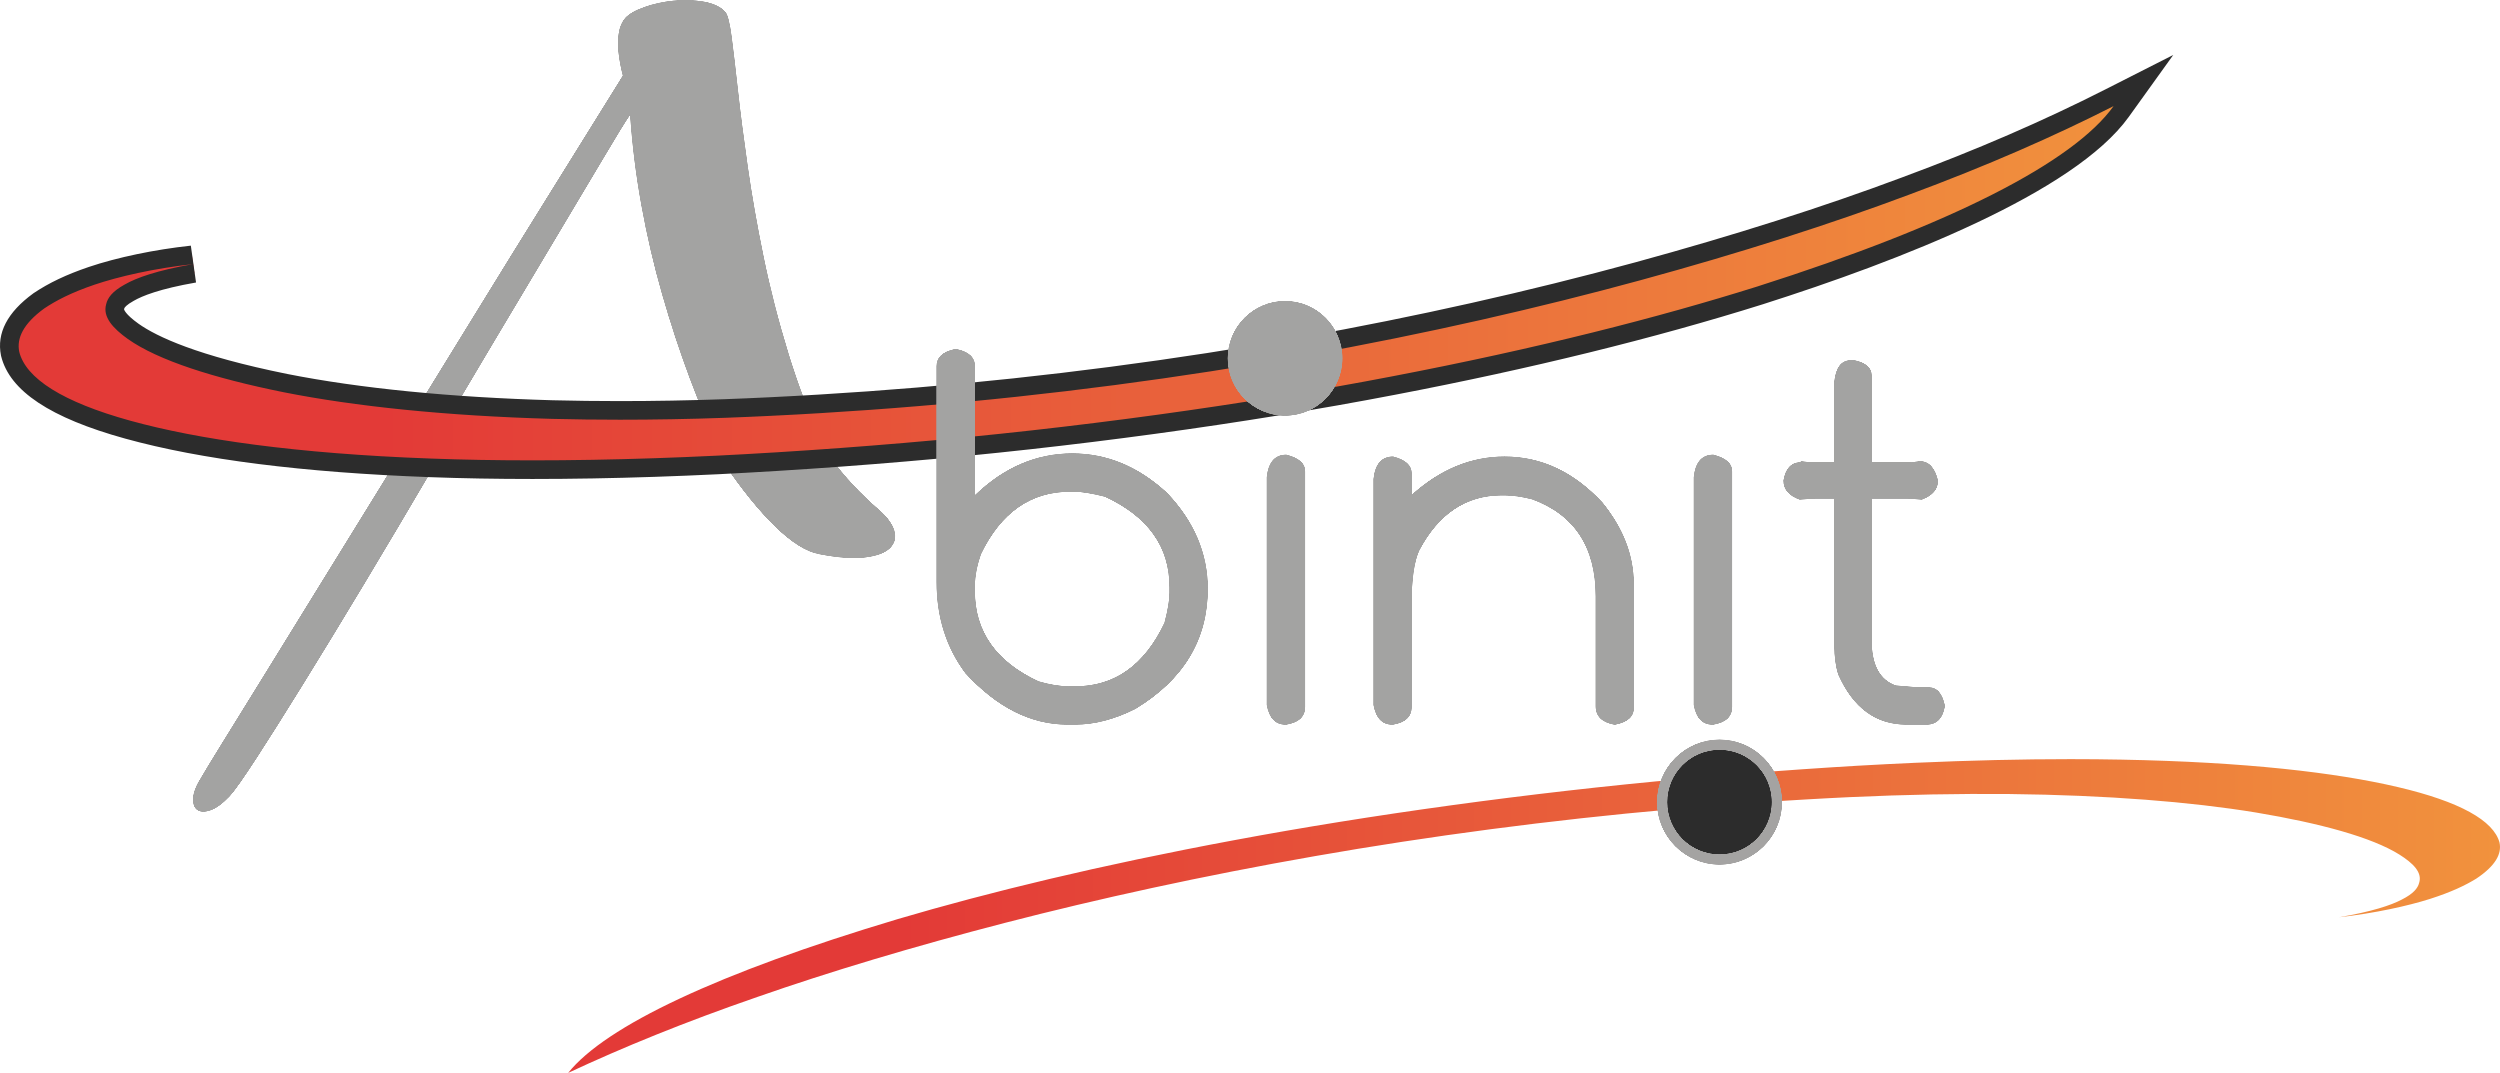
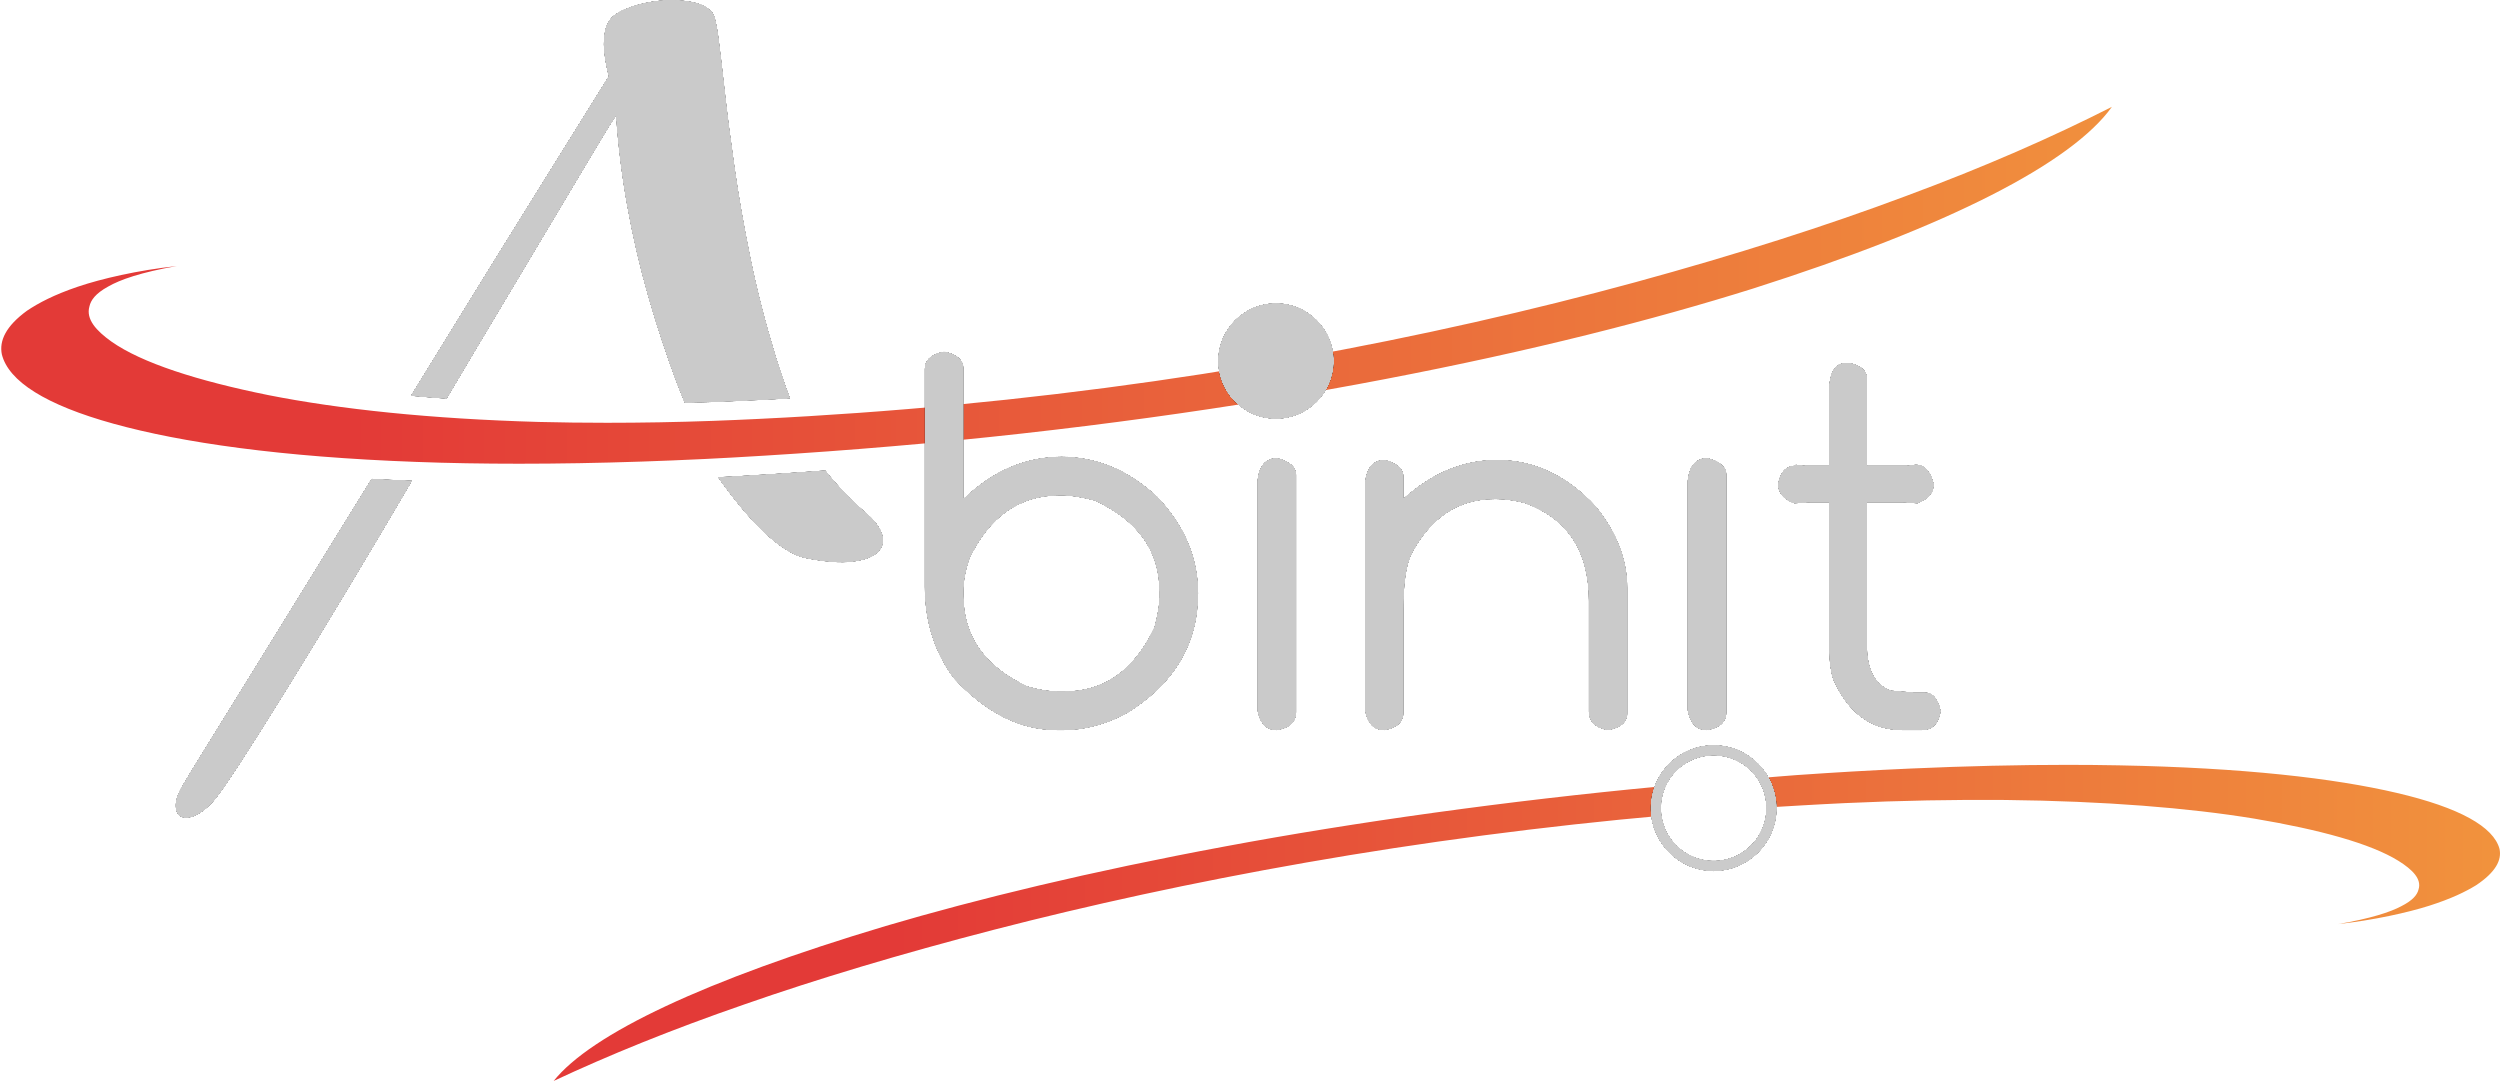
- <svg xmlns="http://www.w3.org/2000/svg" id="svg2" version="1.1" width="302.094" height="129.646" xml:space="preserve">
+ <svg xmlns="http://www.w3.org/2000/svg" id="svg2" version="1.1" width="299.84" height="129.645" xml:space="preserve">
  <defs id="defs6">
    <clipPath clipPathUnits="userSpaceOnUse" id="clipPath16">
      <path d="m 361.261,399.102 c -1.861,-0.081 -3.496,-0.166 -5.614,-0.286 v 0 l -2.447,-0.15 -2.862,-0.191 c -3.761,-0.262 -7.473,-0.558 -11.278,-0.904 v 0 c -15.212,-1.367 -30.658,-3.527 -43.576,-5.94 v 0 c -13.014,-2.419 -23.79,-5.046 -32.578,-7.639 v 0 c -17.37,-5.194 -28.241,-10.35 -31.852,-14.866 v 0 c 5.26,2.461 11.249,4.909 18.3,7.345 v 0 c 6.961,2.432 14.99,4.846 23.951,7.165 v 0 c 8.957,2.315 19.034,4.538 29.987,6.453 v 0 c 10.938,1.919 22.739,3.485 34.438,4.518 v 0 c 2.91,0.26 5.878,0.491 8.704,0.683 v 0 l 2.063,0.137 2.441,0.146 c 1.111,0.062 2.697,0.152 3.993,0.21 v 0 c 5.444,0.251 10.59,0.343 15.394,0.302 v 0 c 9.54,-0.106 17.617,-0.758 23.907,-1.791 v 0 c 6.226,-1.044 11.171,-2.393 13.841,-4.059 v 0 c 1.323,-0.832 2.241,-1.73 1.912,-2.745 v 0 c -0.126,-0.503 -0.542,-1.036 -1.662,-1.602 v 0 c -1.049,-0.559 -2.92,-1.177 -6.084,-1.716 v 0 c 3.485,0.388 6.664,1.099 8.761,1.762 v 0 c 2.117,0.674 3.474,1.335 4.508,1.969 v 0 c 1.89,1.258 2.478,2.422 2.249,3.488 v 0 c -0.571,2.123 -3.831,3.961 -9.847,5.37 v 0 c -5.988,1.405 -14.724,2.423 -26.707,2.648 v 0 c -1.583,0.031 -3.223,0.047 -4.916,0.047 v 0 c -4.671,0 -9.732,-0.119 -15.026,-0.354" id="path18" />
    </clipPath>
    <linearGradient x1="0" y1="0" x2="1" y2="0" gradientUnits="userSpaceOnUse" gradientTransform="matrix(-186.7495,0,0,186.7495,417.804,384.2909)" spreadMethod="pad" id="linearGradient24">
      <stop style="stop-opacity:1;stop-color:#f1923d" offset="0" id="stop26" />
      <stop style="stop-opacity:1;stop-color:#e9643b" offset="0.432" id="stop28" />
      <stop style="stop-opacity:1;stop-color:#e9643b" offset="0.432" id="stop30" />
      <stop style="stop-opacity:1;stop-color:#e33a37" offset="0.828" id="stop32" />
      <stop style="stop-opacity:1;stop-color:#e33a37" offset="1" id="stop34" />
    </linearGradient>
    <clipPath clipPathUnits="userSpaceOnUse" id="clipPath42">
      <path d="M 0,841.89 H 595.28 V 0 H 0 Z" id="path44" />
    </clipPath>
    <clipPath clipPathUnits="userSpaceOnUse" id="clipPath54">
      <path d="m 380.041,463.387 c -6.049,-3.07 -12.494,-5.861 -19.708,-8.532 v 0 c -7.647,-2.865 -16.348,-5.635 -25.859,-8.234 v 0 c -10.379,-2.832 -21.285,-5.279 -32.415,-7.276 v 0 c -12.011,-2.162 -24.893,-3.845 -37.257,-4.866 v 0 c -3.122,-0.261 -6.29,-0.489 -9.419,-0.677 v 0 l -2.233,-0.128 -2.691,-0.139 c -1.2,-0.056 -2.889,-0.135 -4.276,-0.182 v 0 c -3.414,-0.122 -6.824,-0.184 -10.133,-0.184 v 0 c -2.192,0 -4.385,0.027 -6.515,0.08 v 0 c -9.852,0.277 -18.778,1.162 -25.811,2.559 v 0 c -7.011,1.417 -12.1,3.146 -14.713,4.997 v 0 c -2.022,1.441 -1.822,2.143 -1.743,2.428 v 0 c 0.036,0.161 0.144,0.653 1.364,1.323 v 0 c 0.859,0.499 2.649,1.228 6.293,1.864 v 0 l -0.252,1.781 c -3.407,-0.369 -7.027,-1.126 -9.689,-2.024 v 0 c -2.069,-0.703 -3.684,-1.469 -5.115,-2.43 v 0 c -2.189,-1.596 -3.119,-3.307 -2.755,-5.124 v 0 c 0.735,-2.973 4.559,-5.435 11.366,-7.315 v 0 c 7.244,-2.005 17.075,-3.247 29.217,-3.692 v 0 c 3.102,-0.117 6.438,-0.176 9.917,-0.176 v 0 c 3.767,0 7.733,0.069 11.79,0.207 v 0 c 2.023,0.065 3.8,0.141 6.109,0.25 v 0 l 2.659,0.14 3.109,0.183 c 4.156,0.257 8.166,0.552 12.253,0.902 v 0 c 15.902,1.343 32.715,3.635 47.342,6.454 v 0 c 13.037,2.5 24.946,5.43 35.398,8.712 v 0 c 18.775,5.973 30.844,12.118 34.905,17.771 v 0 l 2.155,2.999 z" id="path56" />
    </clipPath>
    <linearGradient x1="0" y1="0" x2="1" y2="0" gradientUnits="userSpaceOnUse" gradientTransform="matrix(-206.2973,0,0,206.2973,383.334,446.2484)" spreadMethod="pad" id="linearGradient62">
      <stop style="stop-opacity:1;stop-color:#f1923d" offset="0" id="stop64" />
      <stop style="stop-opacity:1;stop-color:#e9643b" offset="0.432" id="stop66" />
      <stop style="stop-opacity:1;stop-color:#e9643b" offset="0.432" id="stop68" />
      <stop style="stop-opacity:1;stop-color:#e33a37" offset="0.828" id="stop70" />
      <stop style="stop-opacity:1;stop-color:#e33a37" offset="1" id="stop72" />
    </linearGradient>
    <clipPath clipPathUnits="userSpaceOnUse" id="clipPath80">
      <path d="M 0,841.89 H 595.28 V 0 H 0 Z" id="path82" />
    </clipPath>
-     <filter style="color-interpolation-filters:sRGB;" id="filter1541" x="0" y="0" width="1" height="1">
-       <feColorMatrix type="hueRotate" values="180" result="color1" id="feColorMatrix1537" />
-       <feColorMatrix values="-1 0 0 0 1 0 -1 0 0 1 0 0 -1 0 1 -0.21 -0.72 -0.07 2 0 " result="color2" id="feColorMatrix1539" />
+     <filter style="color-interpolation-filters:sRGB;" id="filter4311" x="0" y="0" width="1" height="1">
+       <feColorMatrix type="hueRotate" values="180" result="color1" id="feColorMatrix4307" />
+       <feColorMatrix values="-1 0 0 0 1 0 -1 0 0 1 0 0 -1 0 1 -0.21 -0.72 -0.07 2 0 " result="fbSourceGraphic" id="feColorMatrix4309" />
+       <feColorMatrix result="fbSourceGraphicAlpha" in="fbSourceGraphic" values="0 0 0 -1 0 0 0 0 -1 0 0 0 0 -1 0 0 0 0 1 0" id="feColorMatrix4659" />
+       <feColorMatrix id="feColorMatrix4661" values="1 0 0 0 0 1 0 0 0 0 1 0 0 0 0 0 0 0 0 1 " type="matrix" result="r" in="fbSourceGraphic" />
+       <feColorMatrix id="feColorMatrix4663" values="0 1 0 0 0 0 1 0 0 0 0 1 0 0 0 0 0 0 0 1 " type="matrix" result="g" in="fbSourceGraphic" />
+       <feColorMatrix id="feColorMatrix4665" values="0 0 1 0 0 0 0 1 0 0 0 0 1 0 0 0 0 0 0 1 " type="matrix" result="b" in="fbSourceGraphic" />
+       <feBlend in2="g" id="feBlend4667" result="minrg" in="r" mode="darken" />
+       <feBlend in2="b" id="feBlend4669" result="p" in="minrg" mode="darken" />
+       <feBlend in2="g" id="feBlend4671" result="maxrg" in="r" mode="lighten" />
+       <feBlend in2="b" id="feBlend4673" result="q" in="maxrg" mode="lighten" />
+       <feComponentTransfer id="feComponentTransfer4675" result="q2" in="q">
+         <feFuncR id="feFuncR4677" slope="0" type="linear" />
+       </feComponentTransfer>
+       <feBlend in2="q2" id="feBlend4679" result="pq" in="p" mode="lighten" />
+       <feColorMatrix id="feColorMatrix4681" values="-1 1 0 0 0 -1 1 0 0 0 -1 1 0 0 0 0 0 0 0 1 " type="matrix" result="qminp" in="pq" />
+       <feComposite in2="qminp" id="feComposite4683" k3="1" operator="arithmetic" result="qminpc" in="qminp" />
+       <feBlend in2="fbSourceGraphic" id="feBlend4685" result="result2" mode="screen" />
+       <feComposite in2="fbSourceGraphic" id="feComposite4687" operator="in" in="result2" result="fbSourceGraphic" />
+       <feColorMatrix result="fbSourceGraphicAlpha" in="fbSourceGraphic" values="0 0 0 -1 0 0 0 0 -1 0 0 0 0 -1 0 0 0 0 1 0" id="feColorMatrix4735" />
+       <feColorMatrix id="feColorMatrix4737" values="1 0 0 0 0 0 1 0 0 0 0 0 1 0 0 0 0 0 1 0" in="fbSourceGraphic" result="fbSourceGraphic" />
+       <feColorMatrix result="fbSourceGraphicAlpha" in="fbSourceGraphic" values="0 0 0 -1 0 0 0 0 -1 0 0 0 0 -1 0 0 0 0 1 0" id="feColorMatrix4799" />
+       <feColorMatrix id="feColorMatrix4801" values="1 0 0 0.271 -0 0 1 0 0.271 -0 0 0 1 0.271 -0 0 0 0 1 0" in="fbSourceGraphic" result="fbSourceGraphic" />
+       <feColorMatrix result="fbSourceGraphicAlpha" in="fbSourceGraphic" values="0 0 0 -1 0 0 0 0 -1 0 0 0 0 -1 0 0 0 0 1 0" id="feColorMatrix6150" />
+       <feColorMatrix id="feColorMatrix6152" values="0.21 0.72 0.072 -0.06 0 0.21 0.72 0.072 -0.06 0 0.21 0.72 0.072 -0.06 0 0 0 0 1 0 " in="fbSourceGraphic" result="fbSourceGraphic" />
+       <feColorMatrix result="fbSourceGraphicAlpha" in="fbSourceGraphic" values="0 0 0 -1 0 0 0 0 -1 0 0 0 0 -1 0 0 0 0 1 0" id="feColorMatrix6158" />
+       <feColorMatrix id="feColorMatrix6160" values="0.21 0.72 0.072 -0.06 0 0.21 0.72 0.072 -0.06 0 0.21 0.72 0.072 -0.06 0 0 0 0 1 0 " in="fbSourceGraphic" />
    </filter>
-     <filter style="color-interpolation-filters:sRGB;" id="filter1910" x="-9.6460197e-16" y="3.4247267e-16" width="1" height="1">
-       <feColorMatrix type="hueRotate" values="180" result="color1" id="feColorMatrix1906" />
-       <feColorMatrix values="-1 0 0 0 1 0 -1 0 0 1 0 0 -1 0 1 -0.21 -0.72 -0.07 2 0 " result="color2" id="feColorMatrix1908" />
-     </filter>
-     <filter style="color-interpolation-filters:sRGB;" id="filter2279" x="-3.5150608e-15" y="2.7208223e-16" width="1" height="1">
-       <feColorMatrix type="hueRotate" values="180" result="color1" id="feColorMatrix2275" />
-       <feColorMatrix values="-1 0 0 0 1 0 -1 0 0 1 0 0 -1 0 1 -0.21 -0.72 -0.07 2 0 " result="color2" id="feColorMatrix2277" />
-     </filter>
-     <filter style="color-interpolation-filters:sRGB;" id="filter2648" x="2.0804179e-15" y="1.040209e-15" width="1" height="1">
-       <feColorMatrix type="hueRotate" values="180" result="color1" id="feColorMatrix2644" />
-       <feColorMatrix values="-1 0 0 0 1 0 -1 0 0 1 0 0 -1 0 1 -0.21 -0.72 -0.07 2 0 " result="color2" id="feColorMatrix2646" />
-     </filter>
-     <filter style="color-interpolation-filters:sRGB;" id="filter2654" x="-5.2032059e-16" y="-5.4787781e-16" width="1" height="1">
-       <feColorMatrix type="hueRotate" values="180" result="color1" id="feColorMatrix2650" />
-       <feColorMatrix values="-1 0 0 0 1 0 -1 0 0 1 0 0 -1 0 1 -0.21 -0.72 -0.07 2 0 " result="color2" id="feColorMatrix2652" />
-     </filter>
-     <filter style="color-interpolation-filters:sRGB;" id="filter2660" x="2.8001332e-15" y="2.7208223e-16" width="1" height="1">
-       <feColorMatrix type="hueRotate" values="180" result="color1" id="feColorMatrix2656" />
-       <feColorMatrix values="-1 0 0 0 1 0 -1 0 0 1 0 0 -1 0 1 -0.21 -0.72 -0.07 2 0 " result="color2" id="feColorMatrix2658" />
-     </filter>
-     <filter style="color-interpolation-filters:sRGB;" id="filter2666" x="-0.045" y="-0.045" width="1.09" height="1.09">
-       <feColorMatrix type="hueRotate" values="180" result="color1" id="feColorMatrix2662" />
-       <feColorMatrix values="-1 0 0 0 1 0 -1 0 0 1 0 0 -1 0 1 -0.21 -0.72 -0.07 2 0 " result="color2" id="feColorMatrix2664" />
-     </filter>
-     <filter style="color-interpolation-filters:sRGB;" id="filter2672" x="1.3079009e-15" y="-2.0161244e-16" width="1" height="1">
-       <feColorMatrix type="hueRotate" values="180" result="color1" id="feColorMatrix2668" />
-       <feColorMatrix values="-1 0 0 0 1 0 -1 0 0 1 0 0 -1 0 1 -0.21 -0.72 -0.07 2 0 " result="color2" id="feColorMatrix2670" />
+     <filter style="color-interpolation-filters:sRGB;" id="filter4317" x="0" y="-0.009" width="1" height="1.009">
+       <feColorMatrix type="hueRotate" values="180" result="color1" id="feColorMatrix4313" />
+       <feColorMatrix values="-1 0 0 0 1 0 -1 0 0 1 0 0 -1 0 1 -0.21 -0.72 -0.07 2 0 " result="fbSourceGraphic" id="feColorMatrix4315" />
+       <feColorMatrix result="fbSourceGraphicAlpha" in="fbSourceGraphic" values="0 0 0 -1 0 0 0 0 -1 0 0 0 0 -1 0 0 0 0 1 0" id="feColorMatrix4689" />
+       <feColorMatrix id="feColorMatrix4691" values="1 0 0 0 0 1 0 0 0 0 1 0 0 0 0 0 0 0 0 1 " type="matrix" result="r" in="fbSourceGraphic" />
+       <feColorMatrix id="feColorMatrix4693" values="0 1 0 0 0 0 1 0 0 0 0 1 0 0 0 0 0 0 0 1 " type="matrix" result="g" in="fbSourceGraphic" />
+       <feColorMatrix id="feColorMatrix4695" values="0 0 1 0 0 0 0 1 0 0 0 0 1 0 0 0 0 0 0 1 " type="matrix" result="b" in="fbSourceGraphic" />
+       <feBlend in2="g" id="feBlend4697" result="minrg" in="r" mode="darken" />
+       <feBlend in2="b" id="feBlend4699" result="p" in="minrg" mode="darken" />
+       <feBlend in2="g" id="feBlend4701" result="maxrg" in="r" mode="lighten" />
+       <feBlend in2="b" id="feBlend4703" result="q" in="maxrg" mode="lighten" />
+       <feComponentTransfer id="feComponentTransfer4705" result="q2" in="q">
+         <feFuncR id="feFuncR4707" slope="0" type="linear" />
+       </feComponentTransfer>
+       <feBlend in2="q2" id="feBlend4709" result="pq" in="p" mode="lighten" />
+       <feColorMatrix id="feColorMatrix4711" values="-1 1 0 0 0 -1 1 0 0 0 -1 1 0 0 0 0 0 0 0 1 " type="matrix" result="qminp" in="pq" />
+       <feComposite in2="qminp" id="feComposite4713" k3="1" operator="arithmetic" result="qminpc" in="qminp" />
+       <feBlend in2="fbSourceGraphic" id="feBlend4715" result="result2" mode="screen" />
+       <feComposite in2="fbSourceGraphic" id="feComposite4717" operator="in" in="result2" result="fbSourceGraphic" />
+       <feColorMatrix result="fbSourceGraphicAlpha" in="fbSourceGraphic" values="0 0 0 -1 0 0 0 0 -1 0 0 0 0 -1 0 0 0 0 1 0" id="feColorMatrix4739" />
+       <feColorMatrix id="feColorMatrix4741" values="1 0 0 0 0 0 1 0 0 0 0 0 1 0 0 0 0 0 1 0" in="fbSourceGraphic" result="fbSourceGraphic" />
+       <feColorMatrix result="fbSourceGraphicAlpha" in="fbSourceGraphic" values="0 0 0 -1 0 0 0 0 -1 0 0 0 0 -1 0 0 0 0 1 0" id="feColorMatrix4803" />
+       <feColorMatrix id="feColorMatrix4805" values="1 0 0 0.271 -0 0 1 0 0.271 -0 0 0 1 0.271 -0 0 0 0 1 0" in="fbSourceGraphic" result="fbSourceGraphic" />
+       <feColorMatrix result="fbSourceGraphicAlpha" in="fbSourceGraphic" values="0 0 0 -1 0 0 0 0 -1 0 0 0 0 -1 0 0 0 0 1 0" id="feColorMatrix6154" />
+       <feColorMatrix id="feColorMatrix6156" values="0.21 0.72 0.072 -0.06 0 0.21 0.72 0.072 -0.06 0 0.21 0.72 0.072 -0.06 0 0 0 0 1 0 " in="fbSourceGraphic" result="fbSourceGraphic" />
+       <feColorMatrix result="fbSourceGraphicAlpha" in="fbSourceGraphic" values="0 0 0 -1 0 0 0 0 -1 0 0 0 0 -1 0 0 0 0 1 0" id="feColorMatrix6162" />
+       <feColorMatrix id="feColorMatrix6164" values="0.21 0.72 0.072 -0.06 0 0.21 0.72 0.072 -0.06 0 0.21 0.72 0.072 -0.06 0 0 0 0 1 0 " in="fbSourceGraphic" />
    </filter>
  </defs>
-   <g id="g10" transform="matrix(1.25,0,0,-1.25,-220.1604,591.0531)">
+   <g id="g10" transform="matrix(1.25,0,0,-1.25,-222.4142,591.0526)">
    <g id="g12">
      <g id="g14" clip-path="url(#clipPath16)">
        <g id="g20">
          <g id="g22">
-             <path d="m 361.261,399.102 c -1.861,-0.081 -3.496,-0.166 -5.614,-0.286 v 0 l -2.447,-0.15 -2.862,-0.191 c -3.761,-0.262 -7.473,-0.558 -11.278,-0.904 v 0 c -15.212,-1.367 -30.658,-3.527 -43.576,-5.94 v 0 c -13.014,-2.419 -23.79,-5.046 -32.578,-7.639 v 0 c -17.37,-5.194 -28.241,-10.35 -31.852,-14.866 v 0 c 5.26,2.461 11.249,4.909 18.3,7.345 v 0 c 6.961,2.432 14.99,4.846 23.951,7.165 v 0 c 8.957,2.315 19.034,4.538 29.987,6.453 v 0 c 10.938,1.919 22.739,3.485 34.438,4.518 v 0 c 2.91,0.26 5.878,0.491 8.704,0.683 v 0 l 2.063,0.137 2.441,0.146 c 1.111,0.062 2.697,0.152 3.993,0.21 v 0 c 5.444,0.251 10.59,0.343 15.394,0.302 v 0 c 9.54,-0.106 17.617,-0.758 23.907,-1.791 v 0 c 6.226,-1.044 11.171,-2.393 13.841,-4.059 v 0 c 1.323,-0.832 2.241,-1.73 1.912,-2.745 v 0 c -0.126,-0.503 -0.542,-1.036 -1.662,-1.602 v 0 c -1.049,-0.559 -2.92,-1.177 -6.084,-1.716 v 0 c 3.485,0.388 6.664,1.099 8.761,1.762 v 0 c 2.117,0.674 3.474,1.335 4.508,1.969 v 0 c 1.89,1.258 2.478,2.422 2.249,3.488 v 0 c -0.571,2.123 -3.831,3.961 -9.847,5.37 v 0 c -5.988,1.405 -14.724,2.423 -26.707,2.648 v 0 c -1.583,0.031 -3.223,0.047 -4.916,0.047 v 0 c -4.671,0 -9.732,-0.119 -15.026,-0.354" style="fill:url(#linearGradient24);stroke:none" id="path36" />
+             <path id="path36" style="fill:url(#linearGradient24);stroke:none" d="m 376.288,399.456 c -4.671,0 -9.733,-0.118 -15.027,-0.353 -1.861,-0.081 -3.496,-0.166 -5.614,-0.286 l -2.447,-0.15 -2.862,-0.192 c -1.086,-0.076 -2.176,-0.179 -3.258,-0.261 0.508,-0.823 0.808,-1.79 0.823,-2.825 l 0.594,0.039 2.441,0.145 c 1.111,0.062 2.698,0.153 3.994,0.211 5.444,0.251 10.59,0.343 15.394,0.302 9.54,-0.106 17.616,-0.758 23.906,-1.791 6.226,-1.044 11.172,-2.393 13.842,-4.059 1.323,-0.832 2.24,-1.73 1.911,-2.745 -0.126,-0.503 -0.541,-1.036 -1.661,-1.602 -1.049,-0.559 -2.92,-1.177 -6.084,-1.716 3.485,0.388 6.664,1.098 8.761,1.761 2.117,0.674 3.474,1.335 4.508,1.969 1.89,1.258 2.477,2.423 2.248,3.489 -0.571,2.123 -3.831,3.96 -9.847,5.369 -5.988,1.405 -14.723,2.423 -26.706,2.648 -1.583,0.031 -3.223,0.047 -4.916,0.047 z m -39.08,-2.073 c -14.609,-1.372 -29.33,-3.436 -41.723,-5.752 -13.014,-2.419 -23.79,-5.046 -32.578,-7.639 -17.37,-5.194 -28.242,-10.35 -31.853,-14.866 5.26,2.461 11.249,4.909 18.3,7.345 6.961,2.432 14.991,4.845 23.952,7.164 8.957,2.315 19.035,4.538 29.988,6.453 10.667,1.872 22.155,3.4 33.569,4.433 -0.036,0.256 -0.056,0.516 -0.056,0.781 0,0.735 0.143,1.437 0.403,2.08 z" />
          </g>
        </g>
      </g>
    </g>
-     <g id="g38">
-       <g id="g40" clip-path="url(#clipPath42)" style="filter:url(#filter1541)">
+     <g id="g38" style="filter:url(#filter4311)">
+       <g id="g40" clip-path="url(#clipPath42)">
        <g id="g46" transform="translate(245.9614,428.8261)">
-           <path d="m 0,0 c -1.136,2.349 -2.193,4.835 -3.172,7.459 -0.979,2.623 -1.87,5.334 -2.672,8.134 -0.803,2.799 -1.468,5.657 -1.996,8.575 -0.529,2.916 -0.892,5.824 -1.087,8.722 -0.432,-0.627 -1.273,-1.997 -2.526,-4.112 -1.253,-2.114 -2.799,-4.708 -4.639,-7.782 -1.841,-3.074 -3.897,-6.519 -6.167,-10.336 -2.271,-3.818 -4.602,-7.743 -6.989,-11.776 m 1.243,-0.187 c -2.272,-3.877 -4.484,-7.606 -6.637,-11.189 -2.154,-3.582 -4.12,-6.813 -5.903,-9.69 -1.781,-2.878 -3.289,-5.266 -4.522,-7.166 -1.233,-1.898 -2.085,-3.102 -2.555,-3.611 -0.665,-0.705 -1.272,-1.155 -1.82,-1.351 -0.548,-0.196 -0.979,-0.196 -1.293,0 -0.312,0.196 -0.459,0.578 -0.44,1.145 0.02,0.568 0.304,1.283 0.852,2.143 0.196,0.353 0.832,1.401 1.908,3.143 1.078,1.742 2.458,3.974 4.141,6.695 1.684,2.722 3.593,5.815 5.726,9.28 2.134,3.465 4.376,7.096 6.725,10.894 m -1.243,-0.164 c 1.448,2.349 2.897,4.698 4.346,7.047 1.449,2.349 2.858,4.64 4.229,6.872 1.37,2.232 2.692,4.375 3.964,6.431 1.272,2.055 2.457,3.964 3.554,5.726 2.584,4.15 5.03,8.085 7.341,11.805 -0.197,0.743 -0.333,1.468 -0.411,2.173 -0.079,0.587 -0.079,1.194 0,1.821 0.078,0.625 0.294,1.154 0.646,1.586 0.352,0.39 0.969,0.743 1.85,1.057 0.881,0.312 1.821,0.518 2.819,0.616 0.999,0.098 1.968,0.068 2.907,-0.088 0.94,-0.157 1.645,-0.49 2.115,-0.998 0.235,-0.275 0.44,-1.087 0.617,-2.438 0.175,-1.35 0.381,-3.093 0.616,-5.227 0.235,-2.134 0.548,-4.571 0.94,-7.312 0.391,-2.741 0.9,-5.638 1.527,-8.692 C 4.62,16.151 5.422,13.028 6.401,9.838 7.38,6.646 8.575,3.543 9.984,0.529 m 0.473,-0.75 c 1.331,-1.801 2.878,-3.465 4.64,-4.992 0.822,-0.705 1.331,-1.39 1.527,-2.056 0.195,-0.665 0.059,-1.233 -0.411,-1.703 -0.47,-0.469 -1.283,-0.772 -2.438,-0.91 -1.154,-0.137 -2.633,-0.029 -4.433,0.323 -1.254,0.235 -2.673,1.126 -4.258,2.672 -1.587,1.546 -3.241,3.592 -4.963,6.138" style="fill:#5c5c5b;fill-opacity:1;fill-rule:nonzero;stroke:none" id="path48" />
+           <path id="path48" style="display:inline;fill:#5c5c5b;fill-opacity:1;fill-rule:nonzero;stroke:none" d="M -3.616 44.016 C -3.982 44.016 -4.354 43.998 -4.728 43.961 C -5.726 43.863 -6.666 43.656 -7.547 43.344 C -8.428 43.03 -9.045 42.678 -9.397 42.288 C -9.749 41.856 -9.965 41.327 -10.043 40.702 C -10.122 40.075 -10.122 39.467 -10.043 38.88 C -9.965 38.175 -9.829 37.451 -9.632 36.708 C -11.943 32.988 -14.39 29.052 -16.974 24.902 C -18.071 23.14 -19.255 21.232 -20.527 19.177 C -21.799 17.121 -23.121 14.978 -24.491 12.746 C -25.831 10.564 -27.211 8.322 -28.625 6.029 C -27.495 5.928 -26.343 5.837 -25.171 5.755 C -24.204 7.383 -23.206 9.071 -22.26 10.661 C -19.99 14.478 -17.934 17.923 -16.093 20.997 C -14.253 24.071 -12.706 26.665 -11.453 28.779 C -10.2 30.894 -9.359 32.264 -8.927 32.891 C -8.732 29.993 -8.368 27.085 -7.839 24.169 C -7.311 21.251 -6.647 18.393 -5.844 15.594 C -5.042 12.794 -4.151 10.083 -3.172 7.46 C -2.904 6.74 -2.615 6.057 -2.335 5.358 C -1.492 5.381 -0.652 5.397 0.193 5.427 C 1.551 5.474 3.203 5.551 4.395 5.607 L 4.495 5.61 L 7.131 5.746 L 7.789 5.783 C 7.289 7.12 6.821 8.468 6.401 9.838 C 5.422 13.028 4.619 16.151 3.993 19.205 C 3.366 22.259 2.858 25.156 2.467 27.897 C 2.075 30.638 1.761 33.076 1.526 35.21 C 1.291 37.344 1.086 39.086 0.911 40.436 C 0.734 41.787 0.528 42.6 0.293 42.875 C -0.177 43.383 -0.881 43.715 -1.821 43.872 C -2.29 43.95 -2.767 43.997 -3.252 44.011 C -3.373 44.015 -3.494 44.016 -3.616 44.016 z M 11.157 -1.114 C 9.241 -1.253 7.321 -1.384 5.37 -1.504 L 2.253 -1.687 L 0.836 -1.762 C 2.301 -3.832 3.719 -5.557 5.084 -6.887 C 6.669 -8.433 8.088 -9.324 9.342 -9.559 C 11.142 -9.911 12.621 -10.018 13.775 -9.881 C 14.93 -9.743 15.742 -9.44 16.212 -8.971 C 16.682 -8.501 16.818 -7.933 16.623 -7.268 C 16.427 -6.602 15.919 -5.917 15.097 -5.212 C 13.632 -3.943 12.325 -2.573 11.157 -1.114 z M -32.388 -1.92 C -34.524 -5.374 -36.593 -8.728 -38.549 -11.903 C -40.682 -15.368 -42.59 -18.462 -44.274 -21.184 C -45.957 -23.905 -47.336 -26.136 -48.414 -27.878 C -49.49 -29.62 -50.128 -30.668 -50.324 -31.021 C -50.872 -31.881 -51.155 -32.596 -51.175 -33.164 C -51.194 -33.731 -51.047 -34.113 -50.735 -34.309 C -50.421 -34.505 -49.991 -34.505 -49.443 -34.309 C -48.895 -34.113 -48.287 -33.664 -47.622 -32.959 C -47.152 -32.45 -46.301 -31.246 -45.068 -29.348 C -43.835 -27.448 -42.327 -25.059 -40.546 -22.181 C -38.763 -19.304 -36.797 -16.074 -34.643 -12.492 C -32.643 -9.164 -30.58 -5.682 -28.478 -2.101 C -29.811 -2.051 -31.111 -1.989 -32.388 -1.92 z " />
        </g>
      </g>
    </g>
-     <g id="g50">
+     <g id="g50" transform="translate(0.120317,0.007032)">
      <g id="g52" clip-path="url(#clipPath54)">
        <g id="g58">
          <g id="g60">
-             <path d="m 380.041,463.387 c -6.049,-3.07 -12.494,-5.861 -19.708,-8.532 v 0 c -7.647,-2.865 -16.348,-5.635 -25.859,-8.234 v 0 c -10.379,-2.832 -21.285,-5.279 -32.415,-7.276 v 0 c -12.011,-2.162 -24.893,-3.845 -37.257,-4.866 v 0 c -3.122,-0.261 -6.29,-0.489 -9.419,-0.677 v 0 l -2.233,-0.128 -2.691,-0.139 c -1.2,-0.056 -2.889,-0.135 -4.276,-0.182 v 0 c -3.414,-0.122 -6.824,-0.184 -10.133,-0.184 v 0 c -2.192,0 -4.385,0.027 -6.515,0.08 v 0 c -9.852,0.277 -18.778,1.162 -25.811,2.559 v 0 c -7.011,1.417 -12.1,3.146 -14.713,4.997 v 0 c -2.022,1.441 -1.822,2.143 -1.743,2.428 v 0 c 0.036,0.161 0.144,0.653 1.364,1.323 v 0 c 0.859,0.499 2.649,1.228 6.293,1.864 v 0 l -0.252,1.781 c -3.407,-0.369 -7.027,-1.126 -9.689,-2.024 v 0 c -2.069,-0.703 -3.684,-1.469 -5.115,-2.43 v 0 c -2.189,-1.596 -3.119,-3.307 -2.755,-5.124 v 0 c 0.735,-2.973 4.559,-5.435 11.366,-7.315 v 0 c 7.244,-2.005 17.075,-3.247 29.217,-3.692 v 0 c 3.102,-0.117 6.438,-0.176 9.917,-0.176 v 0 c 3.767,0 7.733,0.069 11.79,0.207 v 0 c 2.023,0.065 3.8,0.141 6.109,0.25 v 0 l 2.659,0.14 3.109,0.183 c 4.156,0.257 8.166,0.552 12.253,0.902 v 0 c 15.902,1.343 32.715,3.635 47.342,6.454 v 0 c 13.037,2.5 24.946,5.43 35.398,8.712 v 0 c 18.775,5.973 30.844,12.118 34.905,17.771 v 0 l 2.155,2.999 z" style="fill:url(#linearGradient62);stroke:none" id="path74" />
+             <path id="path74" style="display:inline;fill:url(#linearGradient62);stroke:none" d="m 380.447,462.584 c -5.687,-2.887 -12.167,-5.745 -19.8,-8.572 -7.534,-2.823 -16.23,-5.607 -25.936,-8.259 -9.702,-2.647 -20.621,-5.163 -32.494,-7.292 -11.856,-2.135 -24.652,-3.829 -37.342,-4.878 -3.155,-0.265 -6.375,-0.494 -9.441,-0.678 l -2.237,-0.13 -2.648,-0.136 c -1.205,-0.057 -2.926,-0.138 -4.333,-0.186 -3.505,-0.125 -6.896,-0.184 -10.164,-0.184 -2.239,0 -4.421,0.028 -6.542,0.081 -10.355,0.291 -19.128,1.22 -25.964,2.577 -6.766,1.368 -12.146,3.084 -15.058,5.145 -1.442,1.03 -2.446,2.133 -2.098,3.355 0.132,0.605 0.58,1.244 1.791,1.909 1.134,0.658 3.16,1.373 6.591,1.972 -3.78,-0.41 -7.226,-1.216 -9.497,-1.983 -2.291,-0.779 -3.76,-1.556 -4.877,-2.305 -2.041,-1.489 -2.669,-2.886 -2.411,-4.181 0.638,-2.578 4.193,-4.856 10.734,-6.664 6.512,-1.802 16.003,-3.183 29.011,-3.659 3.104,-0.117 6.412,-0.175 9.881,-0.175 3.754,0 7.694,0.069 11.761,0.206 2.019,0.066 3.792,0.142 6.091,0.25 l 2.656,0.139 3.105,0.183 c 4.08,0.252 8.106,0.547 12.234,0.9 16.5,1.393 33.246,3.743 47.247,6.442 14.105,2.705 25.778,5.697 35.295,8.684 18.809,5.986 30.565,12.037 34.445,17.439 z" />
          </g>
        </g>
      </g>
    </g>
-     <g id="g76">
+     <g id="g76" style="filter:url(#filter4317)">
      <g id="g78" clip-path="url(#clipPath80)">
-         <g id="g84" transform="translate(386.2189,467.5317)">
-           <path d="m 0,0 -6.585,-3.343 c -6.017,-3.053 -12.431,-5.83 -19.611,-8.489 -7.629,-2.858 -16.303,-5.62 -25.785,-8.211 -10.356,-2.824 -21.236,-5.266 -32.338,-7.257 -11.978,-2.157 -24.832,-3.836 -37.172,-4.856 -3.103,-0.26 -6.266,-0.487 -9.4,-0.675 l -2.235,-0.129 -2.636,-0.136 -0.1,-0.004 c -1.192,-0.056 -2.844,-0.133 -4.202,-0.18 -3.406,-0.121 -6.804,-0.183 -10.103,-0.183 -2.186,0 -4.372,0.027 -6.497,0.081 -9.796,0.275 -18.671,1.154 -25.659,2.541 -8.697,1.759 -12.614,3.609 -14.368,4.851 -1.333,0.951 -1.407,1.397 -1.408,1.402 l 0.016,0.053 0.012,0.044 c 0.015,0.066 0.211,0.338 0.899,0.716 0.833,0.484 2.519,1.164 6.032,1.777 l -0.503,3.562 c -3.52,-0.382 -7.12,-1.134 -9.877,-2.065 -2.149,-0.731 -3.832,-1.53 -5.303,-2.516 l -0.03,-0.019 -0.028,-0.022 c -2.497,-1.821 -3.545,-3.835 -3.116,-5.987 l 0.008,-0.04 0.01,-0.04 c 0.83,-3.359 4.756,-5.965 12.001,-7.967 7.31,-2.023 17.21,-3.276 29.425,-3.723 3.111,-0.118 6.458,-0.177 9.947,-0.177 3.779,0 7.757,0.07 11.822,0.207 2.121,0.07 3.979,0.151 6.115,0.251 l 2.665,0.141 3.116,0.183 c 4.148,0.256 8.163,0.551 12.281,0.903 15.932,1.346 32.779,3.643 47.435,6.467 13.067,2.506 25.01,5.445 35.494,8.736 13.228,4.209 30.096,10.766 35.369,18.106 z m -5.771,-4.948 c -3.88,-5.402 -15.637,-11.453 -34.446,-17.439 -9.517,-2.987 -21.191,-5.98 -35.296,-8.685 -14.001,-2.699 -30.747,-5.048 -47.247,-6.441 -4.128,-0.353 -8.154,-0.648 -12.234,-0.9 l -3.105,-0.183 -2.655,-0.14 c -2.299,-0.108 -4.072,-0.184 -6.091,-0.25 -4.067,-0.137 -8.007,-0.206 -11.761,-0.206 -3.469,0 -6.778,0.059 -9.882,0.176 -13.008,0.476 -22.499,1.857 -29.011,3.659 -6.541,1.808 -10.095,4.086 -10.733,6.664 -0.258,1.295 0.37,2.692 2.411,4.181 1.117,0.749 2.585,1.526 4.876,2.305 2.271,0.767 5.716,1.572 9.496,1.982 -3.431,-0.599 -5.456,-1.314 -6.59,-1.972 -1.211,-0.665 -1.658,-1.304 -1.79,-1.909 -0.348,-1.222 0.656,-2.324 2.098,-3.354 2.912,-2.061 8.292,-3.778 15.058,-5.146 6.836,-1.357 15.609,-2.285 25.964,-2.576 2.121,-0.053 4.303,-0.081 6.542,-0.081 3.268,0 6.659,0.059 10.164,0.184 1.407,0.048 3.128,0.129 4.333,0.186 l 2.648,0.136 2.238,0.129 c 3.066,0.184 6.286,0.413 9.441,0.678 12.69,1.049 25.486,2.743 37.342,4.878 11.873,2.129 22.792,4.646 32.494,7.293 9.706,2.652 18.402,5.436 25.936,8.259 7.633,2.827 14.113,5.685 19.8,8.572" style="fill:#2c2c2c;fill-opacity:1;fill-rule:nonzero;stroke:none" id="path86" />
-         </g>
+         <g id="g84" transform="translate(386.2189,467.5317)" />
        <g id="g88" transform="translate(270.3831,416.1951)">
-           <path d="m 0,0 v -0.482 c 0,-3.904 2.045,-6.812 6.136,-8.722 1.098,-0.321 2.087,-0.482 2.966,-0.482 h 0.583 c 3.804,0 6.677,2.045 8.621,6.136 0.321,1.234 0.482,2.189 0.482,2.865 v 0.584 c 0,3.887 -2.079,6.794 -6.238,8.722 -1.267,0.32 -2.256,0.481 -2.966,0.481 H 9.204 C 5.401,9.102 2.527,7.09 0.583,3.068 0.194,1.935 0,0.913 0,0 m -2.003,22.895 h 0.279 C -0.575,22.642 0,22.092 0,21.247 V 8.798 c 2.789,2.688 5.924,4.031 9.406,4.031 3.364,0 6.423,-1.276 9.179,-3.828 2.62,-2.755 3.93,-5.849 3.93,-9.28 0,-4.919 -2.333,-8.79 -6.998,-11.612 -2.012,-1.015 -3.955,-1.522 -5.832,-1.522 h -0.76 c -3.533,0 -6.821,1.657 -9.863,4.97 -1.86,2.485 -2.789,5.426 -2.789,8.823 v 20.867 c 0,0.845 0.574,1.395 1.724,1.648" style="fill:#5c5c5b;fill-opacity:1;fill-rule:nonzero;stroke:none;filter:url(#filter1910)" id="path90" />
+           <path d="m 0,0 v -0.482 c 0,-3.904 2.045,-6.812 6.136,-8.722 1.098,-0.321 2.087,-0.482 2.966,-0.482 h 0.583 c 3.804,0 6.677,2.045 8.621,6.136 0.321,1.234 0.482,2.189 0.482,2.865 v 0.584 c 0,3.887 -2.079,6.794 -6.238,8.722 -1.267,0.32 -2.256,0.481 -2.966,0.481 H 9.204 C 5.401,9.102 2.527,7.09 0.583,3.068 0.194,1.935 0,0.913 0,0 m -2.003,22.895 h 0.279 C -0.575,22.642 0,22.092 0,21.247 V 8.798 c 2.789,2.688 5.924,4.031 9.406,4.031 3.364,0 6.423,-1.276 9.179,-3.828 2.62,-2.755 3.93,-5.849 3.93,-9.28 0,-4.919 -2.333,-8.79 -6.998,-11.612 -2.012,-1.015 -3.955,-1.522 -5.832,-1.522 h -0.76 c -3.533,0 -6.821,1.657 -9.863,4.97 -1.86,2.485 -2.789,5.426 -2.789,8.823 v 20.867 c 0,0.845 0.574,1.395 1.724,1.648" style="fill:#5c5c5b;fill-opacity:1;fill-rule:nonzero;stroke:none" id="path90" />
        </g>
        <g id="g92" transform="translate(300.4789,428.8977)">
-           <path d="m 0,0 c 1.217,-0.304 1.825,-0.845 1.825,-1.623 v -22.768 c 0,-0.947 -0.608,-1.522 -1.825,-1.724 h -0.101 c -0.964,0 -1.564,0.634 -1.801,1.901 V -2.181 C -1.749,-0.727 -1.116,0 0,0" style="fill:#5c5c5b;fill-opacity:1;fill-rule:nonzero;stroke:none;filter:url(#filter2279)" id="path94" />
+           <path d="m 0,0 c 1.217,-0.304 1.825,-0.845 1.825,-1.623 v -22.768 c 0,-0.947 -0.608,-1.522 -1.825,-1.724 h -0.101 c -0.964,0 -1.564,0.634 -1.801,1.901 V -2.181 C -1.749,-0.727 -1.116,0 0,0" style="fill:#5c5c5b;fill-opacity:1;fill-rule:nonzero;stroke:none" id="path94" />
        </g>
        <g id="g96" transform="translate(310.7982,428.7201)">
-           <path d="m 0,0 c 1.2,-0.304 1.8,-0.845 1.8,-1.622 v -2.08 C 4.539,-1.234 7.53,0 10.776,0 c 3.567,0 6.727,-1.487 9.482,-4.462 2.012,-2.485 3.018,-5.097 3.018,-7.835 V -24.34 c 0,-0.829 -0.6,-1.361 -1.8,-1.598 h -0.102 c -1.2,0.22 -1.8,0.82 -1.8,1.801 v 10.598 c 0,4.749 -2.045,7.876 -6.136,9.381 -0.997,0.254 -1.885,0.38 -2.662,0.38 H 10.497 C 7.065,-3.778 4.412,-5.553 2.536,-9.102 2.045,-10.184 1.8,-11.917 1.8,-14.3 v -9.939 c 0,-0.93 -0.6,-1.496 -1.8,-1.699 h -0.101 c -0.964,0 -1.564,0.634 -1.801,1.902 V -2.18 C -1.749,-0.727 -1.116,0 0,0" style="fill:#5c5c5b;fill-opacity:1;fill-rule:nonzero;stroke:none;filter:url(#filter2654)" id="path98" />
+           <path d="m 0,0 c 1.2,-0.304 1.8,-0.845 1.8,-1.622 v -2.08 C 4.539,-1.234 7.53,0 10.776,0 c 3.567,0 6.727,-1.487 9.482,-4.462 2.012,-2.485 3.018,-5.097 3.018,-7.835 V -24.34 c 0,-0.829 -0.6,-1.361 -1.8,-1.598 h -0.102 c -1.2,0.22 -1.8,0.82 -1.8,1.801 v 10.598 c 0,4.749 -2.045,7.876 -6.136,9.381 -0.997,0.254 -1.885,0.38 -2.662,0.38 H 10.497 C 7.065,-3.778 4.412,-5.553 2.536,-9.102 2.045,-10.184 1.8,-11.917 1.8,-14.3 v -9.939 c 0,-0.93 -0.6,-1.496 -1.8,-1.699 h -0.101 c -0.964,0 -1.564,0.634 -1.801,1.902 V -2.18 C -1.749,-0.727 -1.116,0 0,0" style="fill:#5c5c5b;fill-opacity:1;fill-rule:nonzero;stroke:none" id="path98" />
        </g>
        <g id="g100" transform="translate(341.7562,428.8977)">
-           <path d="m 0,0 c 1.217,-0.304 1.826,-0.845 1.826,-1.623 v -22.768 c 0,-0.947 -0.609,-1.522 -1.826,-1.724 h -0.101 c -0.964,0 -1.564,0.634 -1.8,1.901 V -2.181 C -1.75,-0.727 -1.116,0 0,0" style="fill:#5c5c5b;fill-opacity:1;fill-rule:nonzero;stroke:none;filter:url(#filter2660)" id="path102" />
+           <path d="m 0,0 c 1.217,-0.304 1.826,-0.845 1.826,-1.623 v -22.768 c 0,-0.947 -0.609,-1.522 -1.826,-1.724 h -0.101 c -0.964,0 -1.564,0.634 -1.8,1.901 V -2.181 C -1.75,-0.727 -1.116,0 0,0" style="fill:#5c5c5b;fill-opacity:1;fill-rule:nonzero;stroke:none" id="path102" />
        </g>
-         <g id="g104" transform="translate(355.0417,438.0254)" style="filter:url(#filter2672)">
+         <g id="g104" transform="translate(355.0417,438.0254)">
          <path d="m 0,0 h 0.355 c 1.116,-0.237 1.674,-0.735 1.674,-1.496 v -8.367 h 3.828 l 0.837,0.102 c 0.862,0 1.445,-0.626 1.749,-1.877 0,-0.845 -0.524,-1.462 -1.572,-1.851 l -1.394,0.102 H 2.029 v -13.666 c 0,-2.384 0.777,-3.846 2.332,-4.387 l 2.13,-0.177 H 7.53 c 0.812,0 1.336,-0.592 1.573,-1.775 v -0.076 C 8.9,-34.651 8.308,-35.243 7.328,-35.243 H 5.375 c -2.958,0 -5.155,1.614 -6.592,4.843 -0.253,0.794 -0.38,1.724 -0.38,2.789 v 14.224 h -1.851 l -1.496,-0.102 c -1.048,0.372 -1.572,0.989 -1.572,1.851 0.203,1.183 0.761,1.775 1.673,1.775 v 0.102 l 0.939,-0.102 h 2.307 v 7.809 C -1.445,-0.685 -0.912,0 0,0" style="fill:#5c5c5b;fill-opacity:1;fill-rule:nonzero;stroke:none" id="path106" />
        </g>
        <g id="g108" transform="translate(305.9044,438.2032)">
-           <path d="m 0,0 c 0,3.065 -2.485,5.55 -5.55,5.55 -3.065,0 -5.55,-2.485 -5.55,-5.55 0,-3.065 2.485,-5.55 5.55,-5.55 C -2.485,-5.55 0,-3.065 0,0" style="fill:#5c5c5b;fill-opacity:1;fill-rule:nonzero;stroke:none;filter:url(#filter2648)" id="path110" />
+           <path d="m 0,0 c 0,3.065 -2.485,5.55 -5.55,5.55 -3.065,0 -5.55,-2.485 -5.55,-5.55 0,-3.065 2.485,-5.55 5.55,-5.55 C -2.485,-5.55 0,-3.065 0,0" style="fill:#5c5c5b;fill-opacity:1;fill-rule:nonzero;stroke:none" id="path110" />
        </g>
-         <g id="g112" transform="translate(347.9044,395.3032)" style="fill:#2c2c2c;fill-opacity:1">
-           <path d="m 0,0 c 0,3.065 -2.485,5.55 -5.55,5.55 -3.065,0 -5.55,-2.485 -5.55,-5.55 0,-3.065 2.485,-5.55 5.55,-5.55 C -2.485,-5.55 0,-3.065 0,0" style="fill:#2c2c2c;fill-opacity:1;fill-rule:nonzero;stroke:none" id="path114" />
-         </g>
+         <g id="g112" transform="translate(347.9044,395.3032)" />
        <g id="g116" transform="translate(347.9044,395.3032)">
-           <path d="m 0,0 c 0,3.065 -2.485,5.55 -5.55,5.55 -3.065,0 -5.55,-2.485 -5.55,-5.55 0,-3.065 2.485,-5.55 5.55,-5.55 C -2.485,-5.55 0,-3.065 0,0 Z" style="fill:none;stroke:#5d5c5b;stroke-width:1;stroke-linecap:butt;stroke-linejoin:miter;stroke-miterlimit:10;stroke-dasharray:none;stroke-opacity:1;filter:url(#filter2666)" id="path118" />
+           <path d="m 0,0 c 0,3.065 -2.485,5.55 -5.55,5.55 -3.065,0 -5.55,-2.485 -5.55,-5.55 0,-3.065 2.485,-5.55 5.55,-5.55 C -2.485,-5.55 0,-3.065 0,0 Z" style="fill:none;stroke:#5d5c5b;stroke-width:1;stroke-linecap:butt;stroke-linejoin:miter;stroke-miterlimit:10;stroke-dasharray:none;stroke-opacity:1" id="path118" />
        </g>
      </g>
    </g>
  </g>
</svg>
